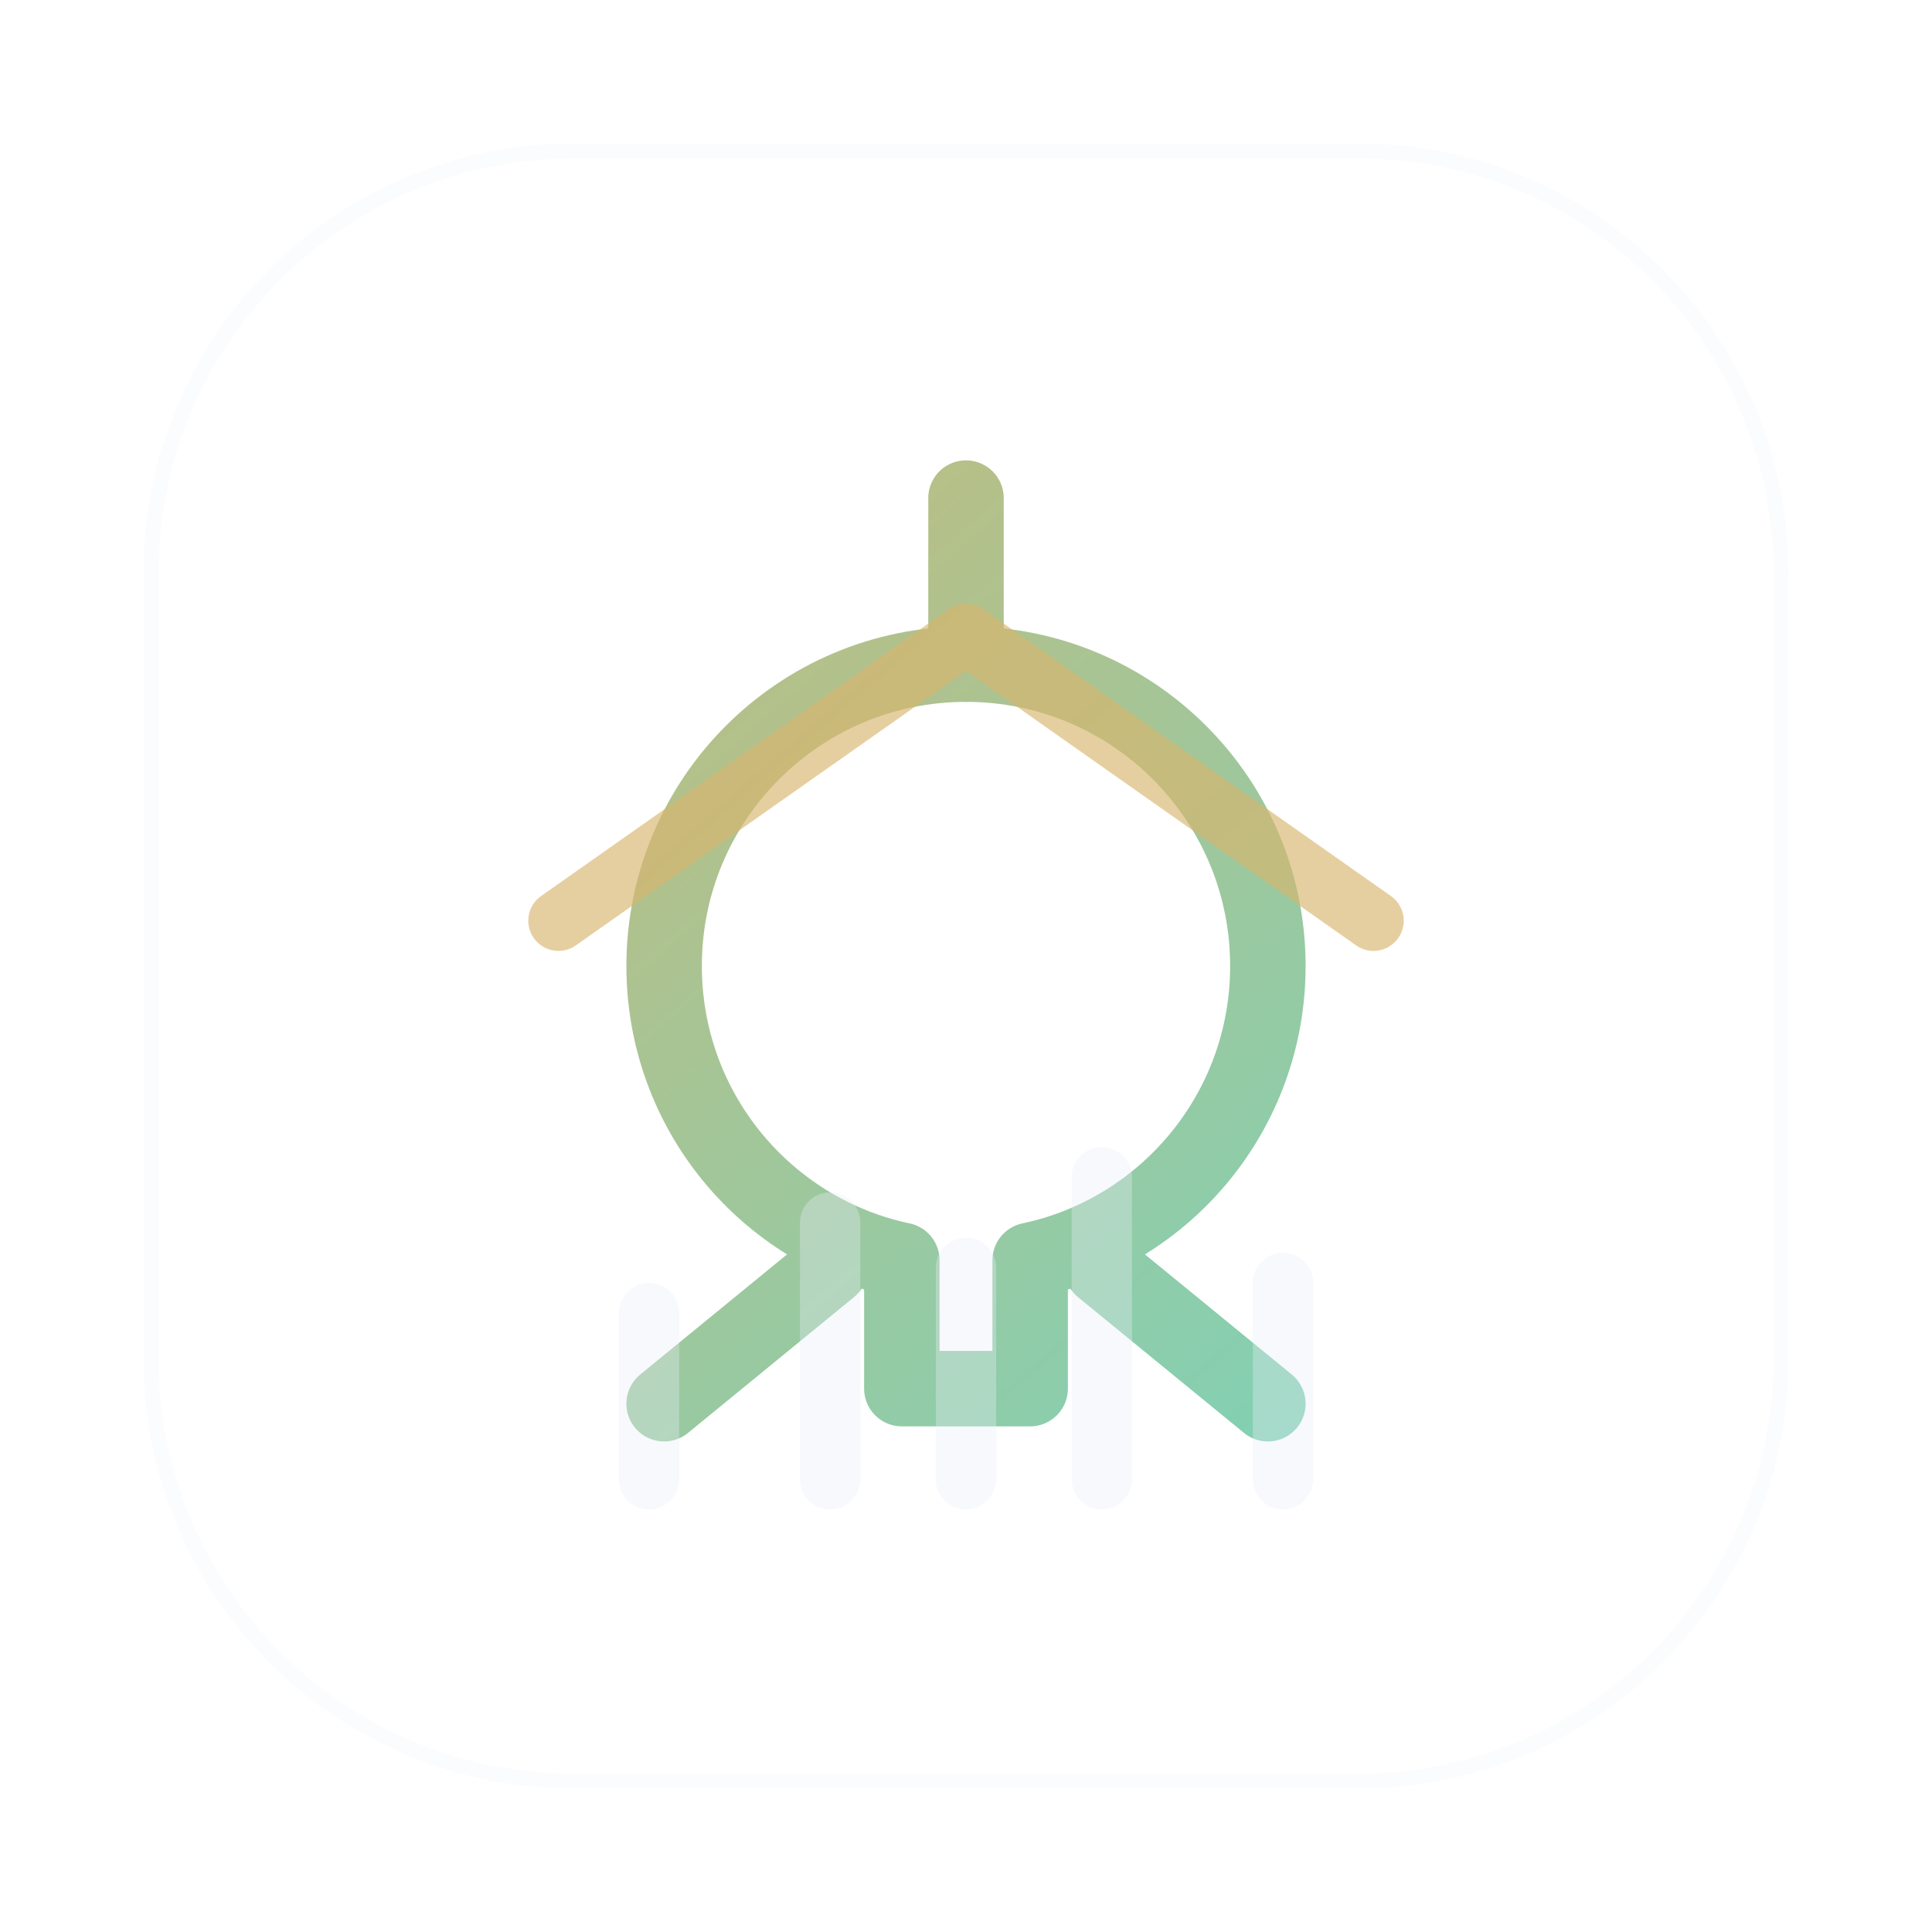
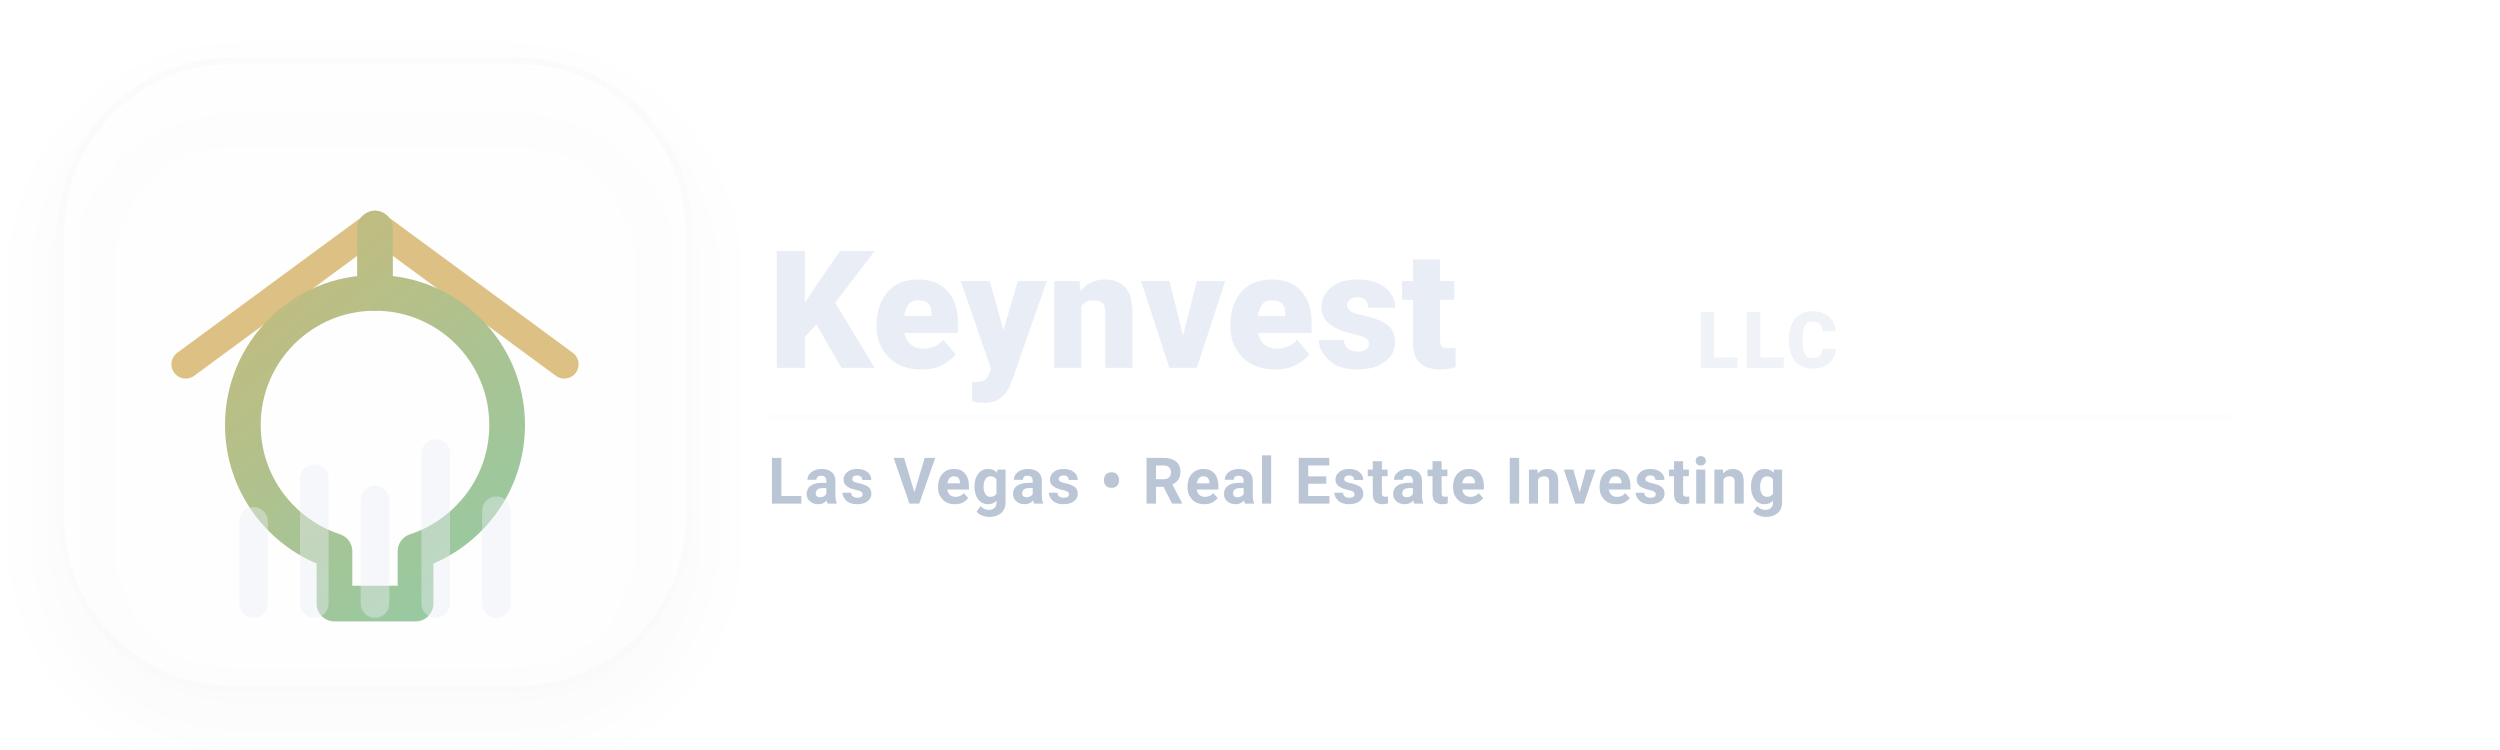
- <svg xmlns="http://www.w3.org/2000/svg" width="256" height="256" viewBox="0 0 256 256" fill="none" role="img" aria-label="Keynvest logo">
+ <svg xmlns="http://www.w3.org/2000/svg" width="1400" height="420" viewBox="0 0 1400 420" fill="none" role="img" aria-label="Keynvest LLC logo">
  <defs>
-     <linearGradient id="g" x1="40" y1="30" x2="210" y2="226" gradientUnits="userSpaceOnUse">
+     <linearGradient id="kvG" x1="92" y1="72" x2="420" y2="460" gradientUnits="userSpaceOnUse">
      <stop stop-color="#D7B56D" />
      <stop offset="1" stop-color="#6DD7C5" />
    </linearGradient>
+     <filter id="kvShadow" x="-20%" y="-20%" width="140%" height="140%">
+       <feDropShadow dx="0" dy="18" stdDeviation="18" flood-color="#000" flood-opacity=".35" />
+     </filter>
  </defs>
-   <rect x="20" y="20" width="216" height="216" rx="56" fill="rgba(255,255,255,0.04)" stroke="rgba(233,238,246,0.18)" stroke-width="2" />
-   <path d="M88 128c0-22.1 17.9-40 40-40s40 17.9 40 40c0 19.2-13.5 35.2-31.5 39v17h-17v-17c-18-3.8-31.5-19.8-31.5-39Z" stroke="url(#g)" stroke-width="10" stroke-linecap="round" stroke-linejoin="round" />
-   <path d="M128 88V66" stroke="url(#g)" stroke-width="10" stroke-linecap="round" />
-   <path d="M110 168l-22 18" stroke="url(#g)" stroke-width="10" stroke-linecap="round" />
-   <path d="M146 168l22 18" stroke="url(#g)" stroke-width="10" stroke-linecap="round" />
-   <path d="M74 122l54-38 54 38" stroke="rgba(215,181,109,0.65)" stroke-width="8" stroke-linecap="round" stroke-linejoin="round" />
-   <path d="M86 196v-22M110 196v-34M128 196v-28M146 196v-40M170 196v-26" stroke="rgba(233,238,246,0.35)" stroke-width="8" stroke-linecap="round" />
+   <g transform="translate(0,0)">
+     <rect x="34" y="34" width="352" height="352" rx="96" fill="rgba(255,255,255,0.04)" stroke="rgba(233,238,246,0.18)" stroke-width="4" filter="url(#kvShadow)" />
+     <path d="M104 204L210 126L316 204" stroke="rgba(215,181,109,0.85)" stroke-width="16" stroke-linecap="round" stroke-linejoin="round" />
+     <path d="M210 164c-40.9 0-74 33.1-74 74 0 33 21.5 60.9 51.3 70.7V338h45.4v-29.3c29.8-9.8 51.3-37.7 51.3-70.7 0-40.9-33.1-74-74-74Z" stroke="url(#kvG)" stroke-width="20" stroke-linecap="round" stroke-linejoin="round" />
+     <path d="M210 164v-36" stroke="url(#kvG)" stroke-width="20" stroke-linecap="round" />
+     <path d="M142 338v-46M176 338v-70M210 338v-58M244 338v-84M278 338v-52" stroke="rgba(233,238,246,0.42)" stroke-width="16" stroke-linecap="round" />
+   </g>
+   <g transform="translate(430,120)">
+     <text x="0" y="86" font-family="system-ui, -apple-system, Segoe UI, Roboto, Helvetica, Arial" font-size="92" font-weight="860" fill="#E9EEF6" letter-spacing="0.5">
+       Keynvest
+     </text>
+     <text x="520" y="86" font-family="system-ui, -apple-system, Segoe UI, Roboto, Helvetica, Arial" font-size="44" font-weight="800" fill="rgba(233,238,246,0.70)" letter-spacing="2">
+       LLC
+     </text>
+     <rect x="0" y="112" width="820" height="4" rx="2" fill="rgba(233,238,246,0.14)" />
+     <text x="0" y="162" font-family="system-ui, -apple-system, Segoe UI, Roboto, Helvetica, Arial" font-size="36" font-weight="700" fill="rgba(183,194,211,0.95)" letter-spacing="1">
+       Las Vegas • Real Estate Investing
+     </text>
+   </g>
</svg>
